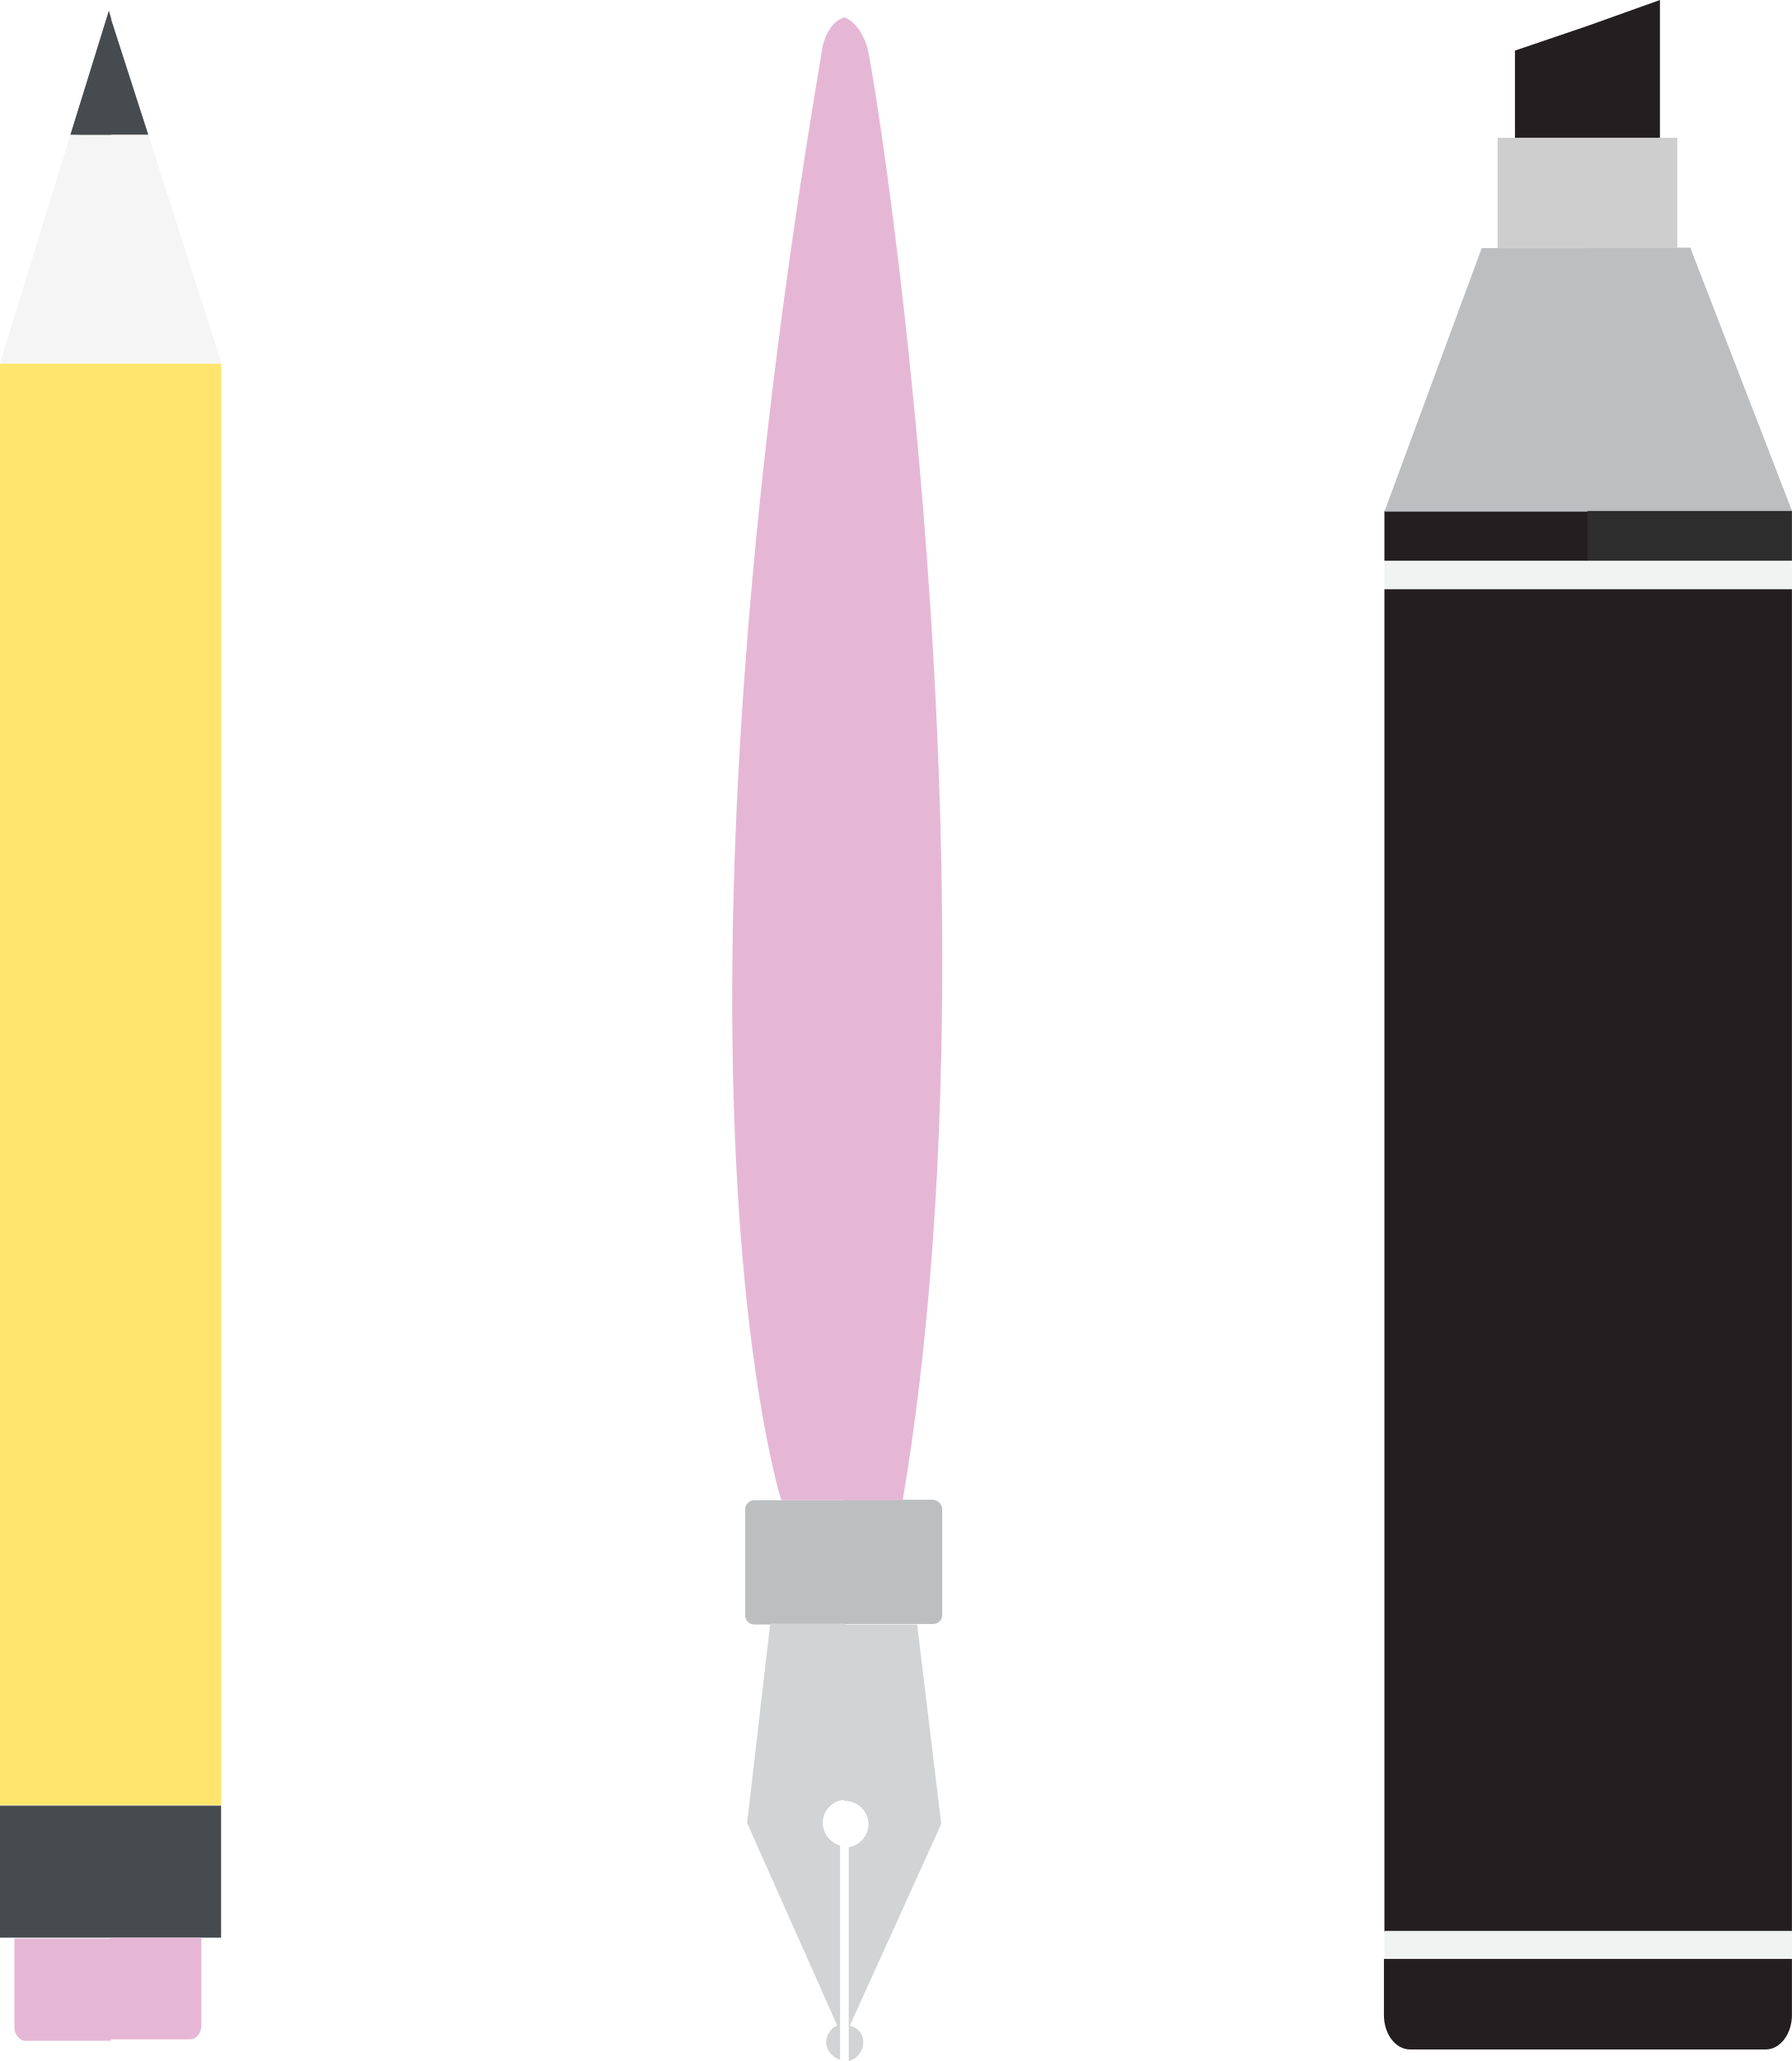
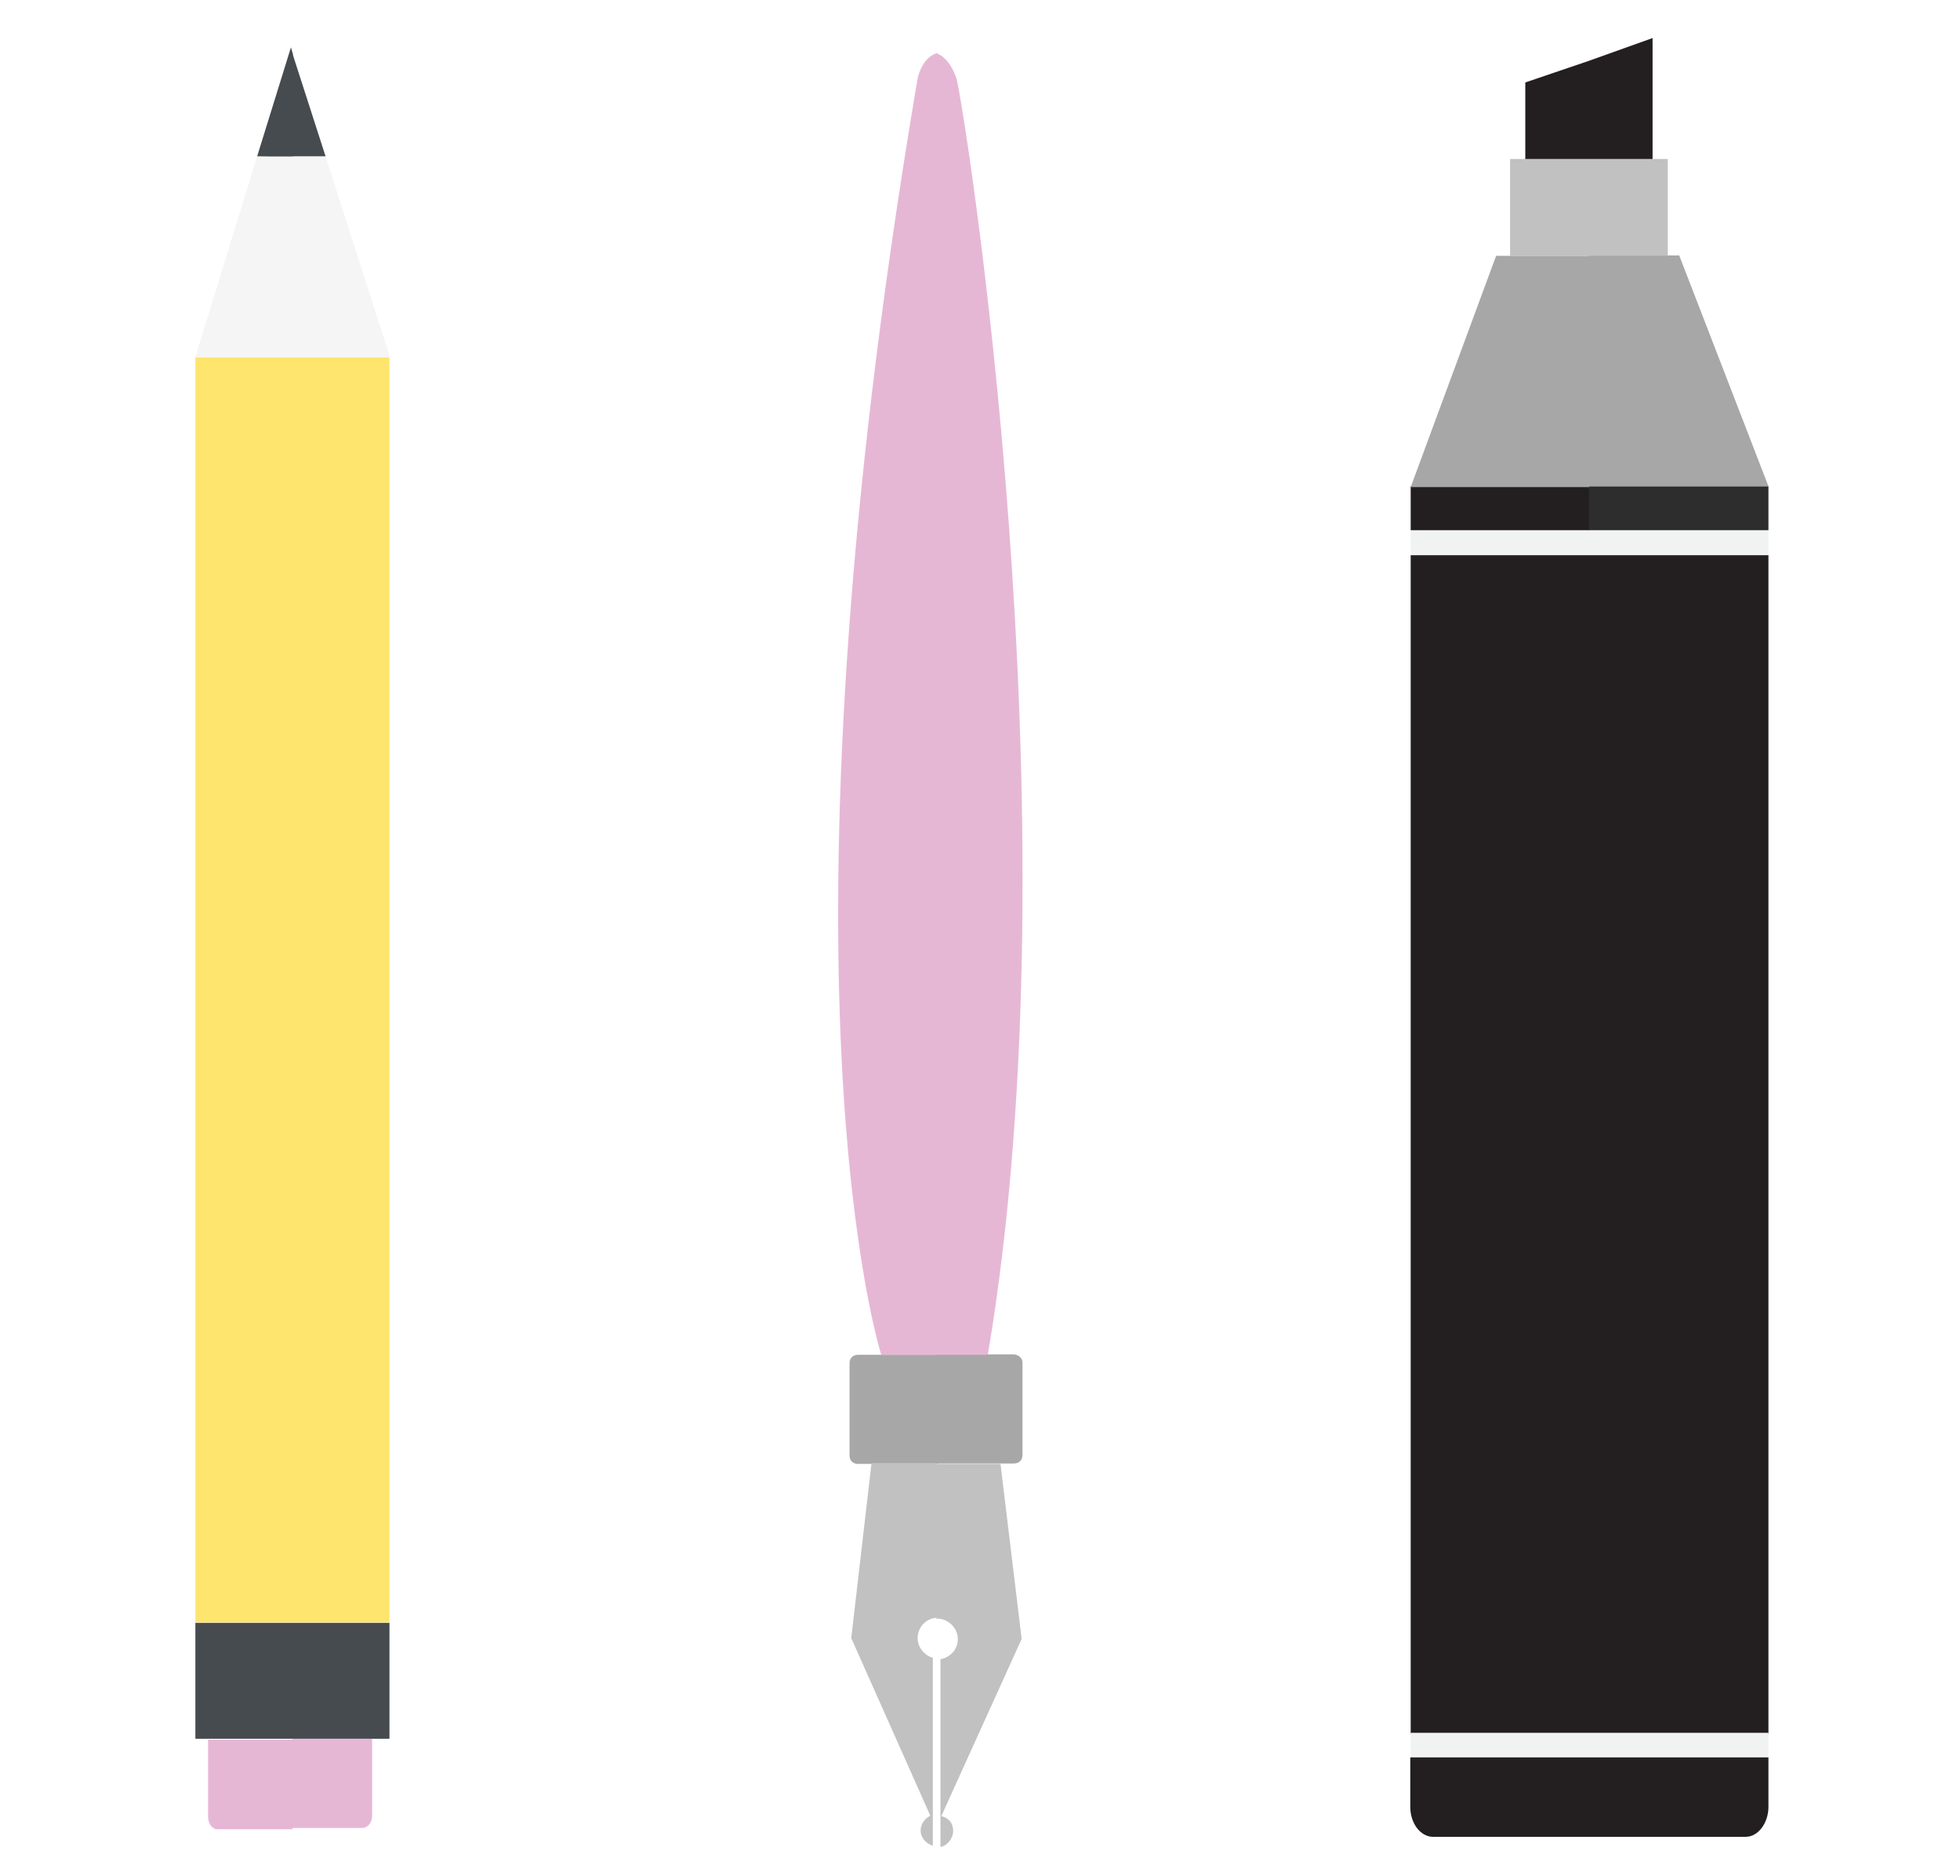
- <svg xmlns="http://www.w3.org/2000/svg" id="Layer_1" data-name="Layer 1" viewBox="0 0 372 427.8">
-   <defs>
-     <style>.cls-1{fill:#454b4f;}.cls-2{fill:#fee56d;}.cls-3{fill:#e6b7d5;}.cls-4{fill:#f5f5f5;}.cls-5{fill:#bcbec0;}.cls-6{fill:#d1d3d4;}.cls-7{fill:#00b0b0;}.cls-8{fill:#029e96;}.cls-9{fill:#231f20;}.cls-10{fill:#2d2d2d;}.cls-11{fill:#f1f2f2;}.cls-12{fill:#cecece;}</style>
-   </defs>
-   <path class="cls-1" d="M77,37H69.3v0.2L60.8,37l8-25.8,0.5,1.7v0.2ZM46.2,383.8H92.1v27.4H46.2V383.8Z" transform="translate(-46.2 -9)" />
-   <path class="cls-2" d="M46.2,84.5H92.1V383.7H46.2V84.5Z" transform="translate(-46.2 -9)" />
-   <path class="cls-3" d="M88,411.2v18.2c0,1.7-1.1,2.9-2.3,2.9H69.2v0.3H51.1a2.9,2.9,0,0,1-1.9-3V411.4h20v-0.2H88Z" transform="translate(-46.2 -9)" />
-   <path class="cls-4" d="M92.2,84.4h-46L60.8,37H77Zm-46,0v0Z" transform="translate(-46.2 -9)" />
-   <path class="cls-5" d="M241.8,322.3v21.8a1.89,1.89,0,0,1-2,2H221.7v0.1H202.9a1.89,1.89,0,0,1-2-2V322.4a1.89,1.89,0,0,1,2-2h18.7v-0.1h18.2a2.07,2.07,0,0,1,2,2h0Z" transform="translate(-46.2 -9)" />
-   <path class="cls-6" d="M225.4,433a4,4,0,0,1-3,3.8V392.4a4.84,4.84,0,0,0,4.1-4.8,4.94,4.94,0,0,0-4.8-4.8h-0.3v-0.2a4.79,4.79,0,0,0-4.4,4.8,5.07,5.07,0,0,0,3.6,4.7v44.4a3.91,3.91,0,0,1-2.9-3.6,4.05,4.05,0,0,1,2.3-3.5l-18.7-42,4.8-41.4h15.4v0.2h15.1l5,41.4-19,41.9a3.36,3.36,0,0,1,2.8,3.5h0Z" transform="translate(-46.2 -9)" />
-   <path class="cls-7" d="M221.6,12.5" transform="translate(-46.2 -9)" />
-   <path class="cls-3" d="M233.6,320.4H208.4S180.5,233.8,217,18.5c0,0,1-4.9,4.5-5.9h0.1a0.1,0.1,0,0,1,.1.1c0.8,0.3,3,1.5,4.5,5.9,1.6,5.5,28.9,174.6,7.4,301.8h0Z" transform="translate(-46.2 -9)" />
-   <path class="cls-8" d="M221.7,12.5c0,0.1-.1,0-0.1,0h0.1Z" transform="translate(-46.2 -9)" />
-   <path class="cls-9" d="M418.2,415.6v11.7c0,3.8-2.4,7.1-5.4,7.1H338.9c-3,0-5.4-3.2-5.4-7.1V415.6h84.7Z" transform="translate(-46.2 -9)" />
-   <path class="cls-10" d="M418.2,115v10.4H375.7V115h42.5Z" transform="translate(-46.2 -9)" />
-   <path class="cls-9" d="M375.8,115v10.4H333.6V115h42.2Z" transform="translate(-46.2 -9)" />
-   <path class="cls-11" d="M333.6,125.6h84.6v5.6H333.6v-5.6Z" transform="translate(-46.2 -9)" />
-   <path class="cls-9" d="M333.6,131.3h84.6V410H333.6V131.3Z" transform="translate(-46.2 -9)" />
-   <path class="cls-11" d="M333.6,409.8h84.6v5.6H333.6v-5.6Z" transform="translate(-46.2 -9)" />
-   <path class="cls-5" d="M418.2,115H375.8v0.2H333.6l20.2-54.7h21.9V60.4h21.4Z" transform="translate(-46.2 -9)" />
-   <path class="cls-12" d="M357.1,37.6h37.3V60.5H357.1V37.6Z" transform="translate(-46.2 -9)" />
-   <path class="cls-9" d="M390.8,9V37.6H360.7V19.5l15-5.1Z" transform="translate(-46.2 -9)" />
+ <svg xmlns="http://www.w3.org/2000/svg" version="1.1" id="Layer_1" x="0px" y="0px" viewBox="0 0 463.5 443.5" style="enable-background:new 0 0 463.5 443.5;" xml:space="preserve">
+   <style type="text/css">
+ 	.st0{fill:#454B4F;}
+ 	.st1{fill:#FEE56D;}
+ 	.st2{fill:#E6B7D5;}
+ 	.st3{fill:#F5F5F5;}
+ 	.st4{fill:#A7A7A8;}
+ 	.st5{fill:#C1C1C1;}
+ 	.st6{fill:#00B0B0;}
+ 	.st7{fill:#029E96;}
+ 	.st8{fill:#231F20;}
+ 	.st9{fill:#2D2D2D;}
+ 	.st10{fill:#F1F2F2;}
+ </style>
+   <path class="st0" d="M77,37h-7.7v0.2L60.8,37l8-25.8l0.5,1.7v0.2L77,37z M46.2,383.8h45.9v27.4H46.2L46.2,383.8z" />
+   <path class="st1" d="M46.2,84.5h45.9v299.2H46.2L46.2,84.5z" />
+   <path class="st2" d="M88,411.2v18.2c0,1.7-1.1,2.9-2.3,2.9H69.2v0.3H51.1c-1-0.2-1.9-1.4-1.9-3v-18.2h20v-0.2L88,411.2L88,411.2z" />
+   <path class="st3" d="M92.2,84.4h-46L60.8,37H77L92.2,84.4z M46.2,84.4L46.2,84.4L46.2,84.4z" />
+   <path class="st4" d="M241.8,322.3v21.8c0,1.2-0.8,2-2,2h-18.1v0.1h-18.8c-1.2,0-2-0.8-2-2v-21.8c0-1.2,0.8-2,2-2h18.7v-0.1h18.2  C240.8,320.4,241.8,321.1,241.8,322.3L241.8,322.3z" />
+   <path class="st5" d="M225.4,433c0,1.8-1.4,3.5-3,3.8v-44.4c2.4-0.5,4.1-2.3,4.1-4.8c0-2.6-2.3-4.8-4.8-4.8h-0.3v-0.2  c-2.6,0.2-4.4,2.4-4.4,4.8c0,2.3,1.7,4.1,3.6,4.7v44.4c-1.7-0.5-2.9-2-2.9-3.6s1.1-2.9,2.3-3.5l-18.7-42l4.8-41.4h15.4v0.2h15.1  l5,41.4l-19,41.9C224.4,429.9,225.4,431.2,225.4,433L225.4,433z" />
+   <path class="st6" d="M221.6,12.5" />
+   <path class="st2" d="M233.6,320.4h-25.2c0,0-27.9-86.6,8.6-301.9c0,0,1-4.9,4.5-5.9h0.1c0,0,0.1,0,0.1,0.1c0.8,0.3,3,1.5,4.5,5.9  C227.8,24.1,255.1,193.2,233.6,320.4L233.6,320.4z" />
+   <path class="st7" d="M221.7,12.5c0,0.1-0.1,0-0.1,0H221.7z" />
+   <path class="st8" d="M418.2,415.6v11.7c0,3.8-2.4,7.1-5.4,7.1h-73.9c-3,0-5.4-3.2-5.4-7.1v-11.7H418.2z" />
+   <path class="st9" d="M418.2,115v10.4h-42.5V115H418.2z" />
+   <path class="st8" d="M375.8,115v10.4h-42.2V115H375.8z" />
+   <path class="st10" d="M333.6,125.6h84.6v5.6h-84.6V125.6z" />
+   <path class="st8" d="M333.6,131.3h84.6V410h-84.6V131.3z" />
+   <path class="st10" d="M333.6,409.8h84.6v5.6h-84.6V409.8z" />
+   <path class="st4" d="M418.2,115h-42.4v0.2h-42.2l20.2-54.7h21.9v-0.1h21.4L418.2,115z" />
+   <path class="st5" d="M357.1,37.6h37.3v22.9h-37.3V37.6z" />
+   <path class="st8" d="M390.8,9v28.6h-30.1V19.5l15-5.1L390.8,9z" />
</svg>
